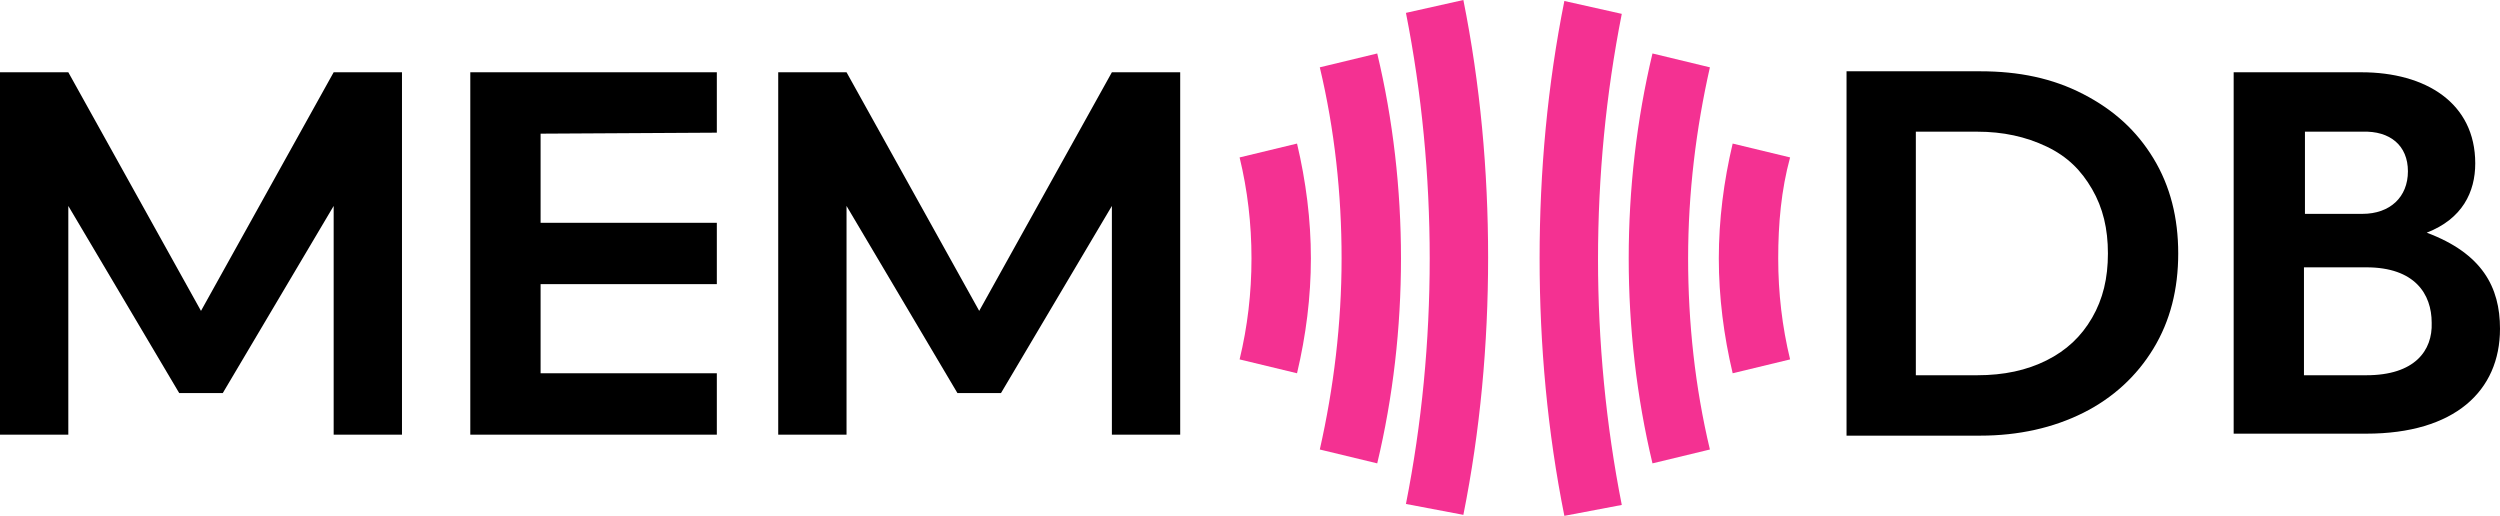
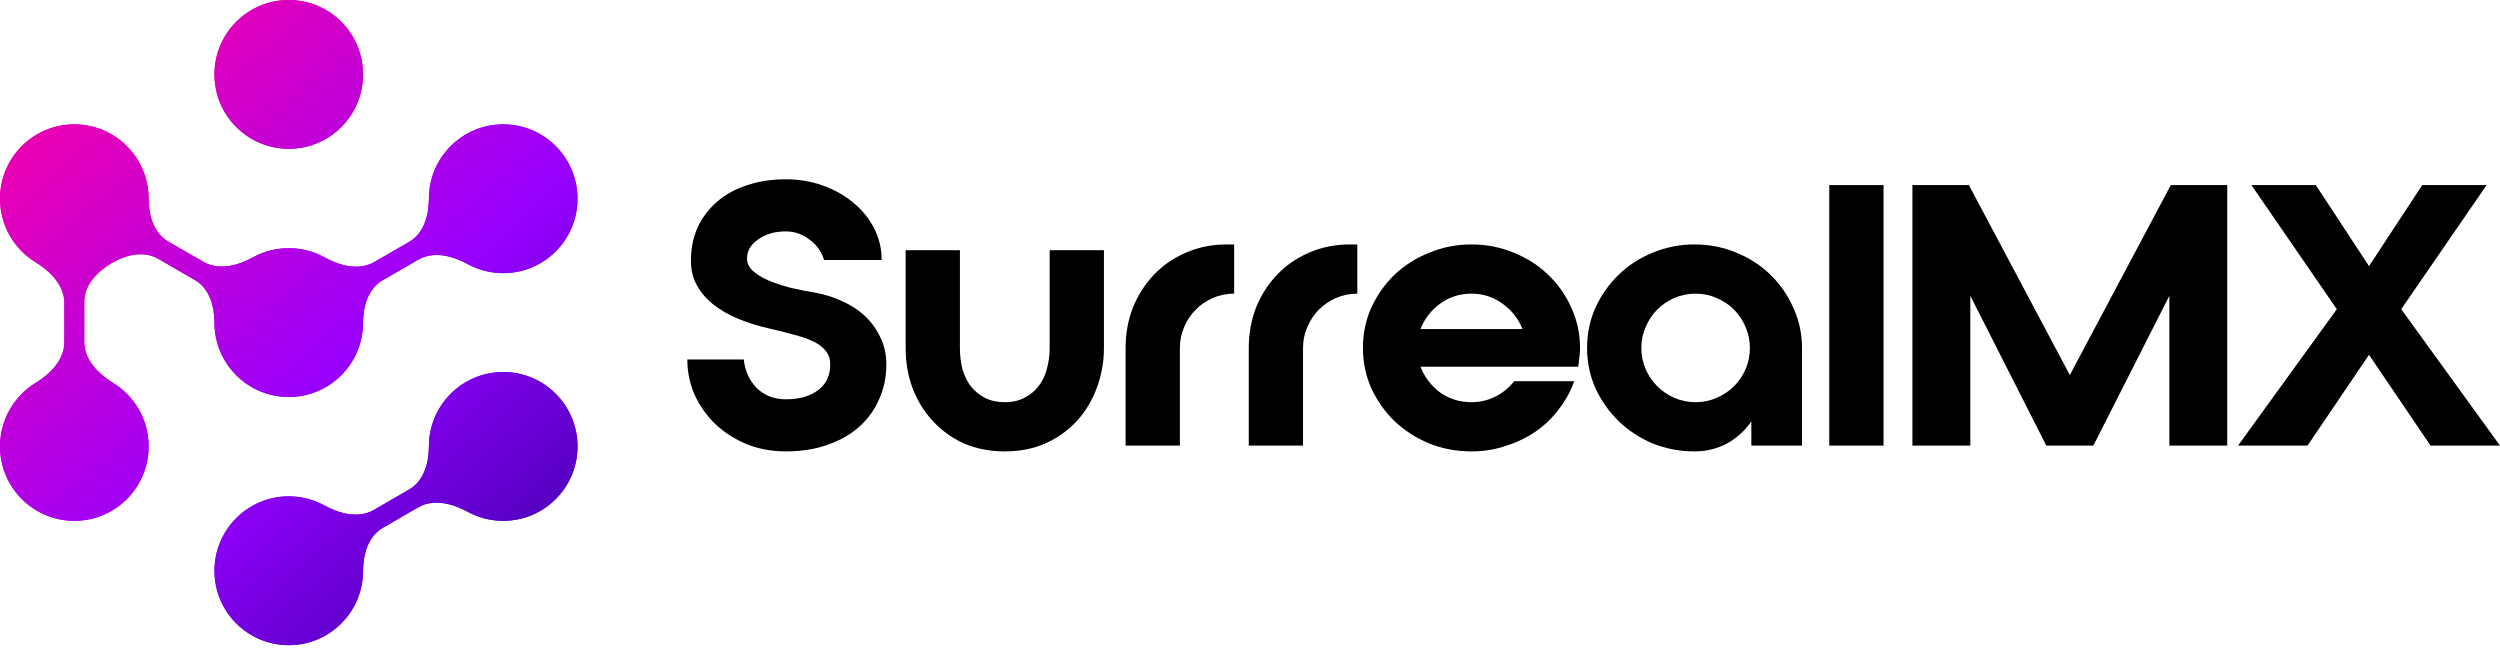
- <svg xmlns="http://www.w3.org/2000/svg" version="1.1" id="Ebene_1" x="0px" y="0px" viewBox="0 0 252.5 52.1" style="enable-background:new 0 0 252.5 52.1;" xml:space="preserve">
-   <style type="text/css">
- 	.st0{fill:#F43192;}
- </style>
-   <path d="M217.5,16c-1.7-2.8-4-4.9-7.1-6.5s-6.5-2.3-10.4-2.3h-13.5V44H200c3.9,0,7.4-0.8,10.4-2.3s5.4-3.7,7.1-6.5s2.5-6,2.5-9.6  C220,22,219.2,18.8,217.5,16z M211.3,32.1c-1.1,1.9-2.6,3.3-4.6,4.3s-4.3,1.5-7,1.5h-6.2V13.3h6.2c2.6,0,4.9,0.5,7,1.5  s3.5,2.4,4.6,4.3c1.1,1.9,1.6,4,1.6,6.5C212.9,28.1,212.4,30.2,211.3,32.1z" />
-   <g>
-     <path class="st0" d="M142,1.3c1.6,8.1,2.4,16.5,2.4,24.8c0,8.4-0.8,16.7-2.4,24.8l5.8,1.1c1.7-8.5,2.5-17.2,2.5-26   s-0.8-17.5-2.5-26L142,1.3z" />
-     <path class="st0" d="M133.3,6.8c1.5,6.3,2.2,12.8,2.2,19.3c0,6.6-0.8,13.1-2.2,19.3l5.8,1.4c1.6-6.7,2.4-13.7,2.4-20.7   s-0.8-14-2.4-20.7L133.3,6.8z" />
-     <path class="st0" d="M125.2,15.9c0.8,3.3,1.2,6.7,1.2,10.2s-0.4,6.9-1.2,10.2l5.8,1.4c0.9-3.8,1.4-7.7,1.4-11.6s-0.5-7.8-1.4-11.6   L125.2,15.9z" />
-     <path class="st0" d="M158,0.1c-1.7,8.5-2.5,17.2-2.5,26s0.8,17.5,2.5,26l5.8-1.1c-1.6-8.1-2.4-16.5-2.4-24.8   c0-8.4,0.8-16.7,2.4-24.8L158,0.1z" />
-     <path class="st0" d="M166.9,5.4c-1.6,6.7-2.4,13.7-2.4,20.7s0.8,14,2.4,20.7l5.8-1.4c-1.5-6.3-2.2-12.8-2.2-19.3   c0-6.6,0.8-13.1,2.2-19.3L166.9,5.4z" />
-     <path class="st0" d="M180.8,15.9l-5.8-1.4c-0.9,3.8-1.4,7.7-1.4,11.6s0.5,7.8,1.4,11.6l5.8-1.4c-0.8-3.3-1.2-6.7-1.2-10.2   S179.9,19.2,180.8,15.9z" />
-   </g>
-   <path d="M245.1,23.5c3.6-1.4,4.9-4.1,4.9-7c0-6.1-5-9.2-11.5-9.2h-9c-0.2,0-0.3,0-0.5,0h-3.4v3.8v28.8v3.9h3.9h3.2h6.3  c8.9,0,13.5-4.3,13.5-10.6C252.5,29,250.7,25.6,245.1,23.5z M243.2,17.3c0,2.6-1.8,4.3-4.6,4.3h-5.8v-8.3h5.8  C241.4,13.2,243.2,14.7,243.2,17.3z M239,37.9h-6.3V27h6.3c4.9,0,6.6,2.7,6.6,5.6C245.7,35.4,243.9,37.9,239,37.9z" />
-   <path d="M72.4,13.4V7.3c-6.1,0-18.8,0-24.9,0c0,11.7,0,24.8,0,36.6c5.8,0,19,0,24.9,0v-6.2c-1.9,0-15.6,0-17.8,0v-9h17.8v-6.2H54.6  v-9L72.4,13.4L72.4,13.4z" />
-   <path d="M33.7,7.3L20.3,31.4L6.9,7.3H0v36.6h6.9c0-5.4,0-14.6,0-23.1l11.2,18.9h4.4l11.2-18.9v23.1h6.9c0-8.7,0-27.8,0-36.6  C40.6,7.3,33.7,7.3,33.7,7.3z" />
-   <path d="M112.3,7.3L98.9,31.4L85.5,7.3h-6.9v36.6h6.9c0-5.4,0-14.6,0-23.1l11.2,18.9h4.4l11.2-18.9v23.1h6.9c0-8.7,0-27.8,0-36.6  C119.2,7.3,112.3,7.3,112.3,7.3z" />
+ <svg xmlns="http://www.w3.org/2000/svg" width="252" height="66" viewBox="0 0 252 66" fill="none">
+   <path d="M225.594 44.918L235.551 31.167L226.943 18.657H233.436L238.797 26.827L244.159 18.657H250.651L242.043 31.167L252.001 44.918H244.998L238.797 35.763L232.597 44.918H225.594Z" fill="black" />
+   <path d="M192.773 44.918V18.657H198.463L208.639 37.805L218.816 18.657H224.505V44.918H218.67V29.818L211.01 44.918H206.269L198.609 29.818V44.918H192.773Z" fill="black" />
+   <path d="M184.391 18.657H189.862V44.918H184.391V18.657Z" fill="black" />
+   <path d="M170.809 24.639C172.317 24.639 173.727 24.918 175.04 25.477C176.353 26.012 177.496 26.754 178.469 27.702C179.441 28.651 180.207 29.757 180.767 31.021C181.35 32.286 181.642 33.635 181.642 35.07V44.918H176.536V42.474C175.903 43.398 175.089 44.14 174.092 44.699C173.095 45.234 172.001 45.501 170.809 45.501C169.326 45.501 167.916 45.234 166.578 44.699C165.265 44.14 164.122 43.386 163.15 42.438C162.177 41.489 161.399 40.383 160.815 39.118C160.256 37.854 159.977 36.505 159.977 35.07C159.977 33.635 160.256 32.286 160.815 31.021C161.399 29.757 162.177 28.651 163.15 27.702C164.122 26.754 165.265 26.012 166.578 25.477C167.916 24.918 169.326 24.639 170.809 24.639ZM170.919 40.541C171.672 40.541 172.378 40.395 173.034 40.103C173.715 39.812 174.299 39.422 174.785 38.936C175.271 38.45 175.66 37.878 175.952 37.222C176.244 36.541 176.39 35.824 176.39 35.07C176.39 34.316 176.244 33.611 175.952 32.955C175.66 32.274 175.271 31.69 174.785 31.204C174.299 30.717 173.715 30.328 173.034 30.037C172.378 29.745 171.672 29.599 170.919 29.599C170.165 29.599 169.448 29.745 168.767 30.037C168.11 30.328 167.539 30.717 167.052 31.204C166.566 31.69 166.177 32.274 165.885 32.955C165.593 33.611 165.448 34.316 165.448 35.07C165.448 35.824 165.593 36.541 165.885 37.222C166.177 37.878 166.566 38.45 167.052 38.936C167.539 39.422 168.11 39.812 168.767 40.103C169.448 40.395 170.165 40.541 170.919 40.541Z" fill="black" />
+   <path d="M148.325 24.639C149.832 24.639 151.255 24.918 152.592 25.477C153.93 26.012 155.085 26.754 156.057 27.702C157.054 28.651 157.832 29.757 158.392 31.021C158.975 32.286 159.267 33.635 159.267 35.07C159.267 35.41 159.243 35.739 159.194 36.055C159.17 36.346 159.133 36.651 159.085 36.967H143.182C143.595 38.012 144.252 38.875 145.152 39.556C146.076 40.213 147.133 40.541 148.325 40.541C149.2 40.541 150.015 40.346 150.769 39.957C151.522 39.568 152.142 39.058 152.629 38.425H158.683C158.319 39.447 157.796 40.395 157.115 41.27C156.459 42.146 155.668 42.9 154.744 43.532C153.845 44.14 152.848 44.614 151.753 44.954C150.684 45.319 149.541 45.501 148.325 45.501C146.817 45.501 145.395 45.234 144.057 44.699C142.72 44.14 141.553 43.386 140.556 42.438C139.583 41.489 138.805 40.383 138.222 39.118C137.662 37.854 137.383 36.505 137.383 35.07C137.383 33.635 137.662 32.286 138.222 31.021C138.805 29.757 139.583 28.651 140.556 27.702C141.553 26.754 142.72 26.012 144.057 25.477C145.395 24.918 146.817 24.639 148.325 24.639ZM153.468 33.173C153.054 32.128 152.386 31.277 151.462 30.62C150.538 29.939 149.492 29.599 148.325 29.599C147.133 29.599 146.076 29.939 145.152 30.62C144.252 31.277 143.595 32.128 143.182 33.173H153.468Z" fill="black" />
+   <path d="M125.875 35.07C125.875 33.635 126.118 32.286 126.604 31.021C127.115 29.757 127.82 28.651 128.72 27.702C129.62 26.754 130.69 26.012 131.93 25.477C133.194 24.918 134.58 24.639 136.088 24.639H136.817V29.599C136.063 29.599 135.346 29.745 134.665 30.037C134.009 30.328 133.437 30.717 132.951 31.204C132.465 31.69 132.076 32.274 131.784 32.955C131.492 33.611 131.346 34.316 131.346 35.07V44.918H125.875V35.07Z" fill="black" />
+   <path d="M113.461 35.07C113.461 33.635 113.704 32.286 114.19 31.021C114.701 29.757 115.406 28.651 116.306 27.702C117.206 26.754 118.275 26.012 119.516 25.477C120.78 24.918 122.166 24.639 123.674 24.639H124.403V29.599C123.649 29.599 122.932 29.745 122.251 30.037C121.595 30.328 121.023 30.717 120.537 31.204C120.051 31.69 119.661 32.274 119.37 32.955C119.078 33.611 118.932 34.316 118.932 35.07V44.918H113.461V35.07Z" fill="black" />
+   <path d="M96.76 25.222V35.07C96.76 35.824 96.845 36.541 97.015 37.222C97.21 37.878 97.49 38.45 97.854 38.936C98.243 39.422 98.718 39.812 99.277 40.103C99.86 40.395 100.529 40.541 101.283 40.541C102.037 40.541 102.693 40.395 103.252 40.103C103.836 39.812 104.31 39.422 104.675 38.936C105.064 38.45 105.344 37.878 105.514 37.222C105.708 36.541 105.806 35.824 105.806 35.07V25.222H111.277V35.07C111.277 36.505 111.033 37.854 110.547 39.118C110.085 40.383 109.416 41.489 108.541 42.438C107.666 43.386 106.608 44.14 105.368 44.699C104.152 45.234 102.79 45.501 101.283 45.501C99.775 45.501 98.401 45.234 97.161 44.699C95.945 44.14 94.9 43.386 94.025 42.438C93.149 41.489 92.468 40.383 91.982 39.118C91.52 37.854 91.289 36.505 91.289 35.07V25.222H96.76Z" fill="black" />
+   <path d="M82.302 29.526C83.202 29.696 84.065 29.976 84.892 30.365C85.743 30.73 86.497 31.216 87.153 31.824C87.81 32.432 88.333 33.149 88.722 33.976C89.135 34.778 89.342 35.702 89.342 36.748C89.342 38.012 89.099 39.179 88.612 40.249C88.15 41.319 87.482 42.243 86.606 43.021C85.731 43.799 84.661 44.407 83.397 44.845C82.156 45.283 80.758 45.501 79.202 45.501C77.792 45.501 76.479 45.258 75.263 44.772C74.047 44.261 72.989 43.581 72.09 42.729C71.214 41.878 70.521 40.894 70.011 39.775C69.524 38.657 69.281 37.477 69.281 36.237H74.971C75.093 37.38 75.53 38.34 76.284 39.118C77.062 39.872 78.035 40.249 79.202 40.249C80.564 40.249 81.646 39.945 82.448 39.337C83.275 38.73 83.688 37.866 83.688 36.748C83.688 36.188 83.542 35.739 83.251 35.398C82.983 35.033 82.582 34.717 82.047 34.45C81.512 34.182 80.856 33.951 80.077 33.757C79.324 33.538 78.46 33.319 77.488 33.1C76.418 32.857 75.409 32.541 74.46 32.152C73.512 31.763 72.673 31.289 71.944 30.73C71.239 30.17 70.679 29.526 70.266 28.797C69.853 28.067 69.646 27.228 69.646 26.28C69.646 25.064 69.865 23.958 70.302 22.961C70.764 21.964 71.409 21.101 72.236 20.371C73.062 19.642 74.059 19.082 75.226 18.693C76.418 18.28 77.743 18.073 79.202 18.073C80.515 18.073 81.755 18.28 82.922 18.693C84.09 19.107 85.111 19.678 85.986 20.408C86.886 21.137 87.591 22 88.102 22.997C88.612 23.97 88.868 25.04 88.868 26.207H83.068C82.825 25.38 82.339 24.699 81.609 24.164C80.904 23.605 80.102 23.325 79.202 23.325C78.108 23.325 77.184 23.593 76.43 24.128C75.676 24.639 75.299 25.283 75.299 26.061C75.299 26.523 75.494 26.936 75.883 27.301C76.296 27.666 76.831 27.994 77.488 28.286C78.144 28.553 78.886 28.797 79.713 29.015C80.564 29.21 81.427 29.38 82.302 29.526Z" fill="black" />
+   <path d="M50.724 37.499C54.86 37.499 58.214 40.857 58.214 44.999C58.214 49.141 54.86 52.499 50.724 52.499C49.42 52.499 48.195 52.166 47.127 51.58C45.585 50.733 43.673 50.257 42.151 51.14L38.564 53.219C37.117 54.058 36.598 55.859 36.598 57.533C36.598 61.675 33.244 65.033 29.107 65.033C24.971 65.033 21.617 61.675 21.617 57.533C21.617 53.391 24.971 50.033 29.107 50.033C30.413 50.033 31.641 50.367 32.709 50.955C34.252 51.805 36.167 52.282 37.691 51.399L41.262 49.328C42.714 48.487 43.233 46.679 43.233 44.999C43.233 40.857 46.587 37.499 50.724 37.499Z" fill="url(#paint0_linear_19420_12101)" />
+   <path d="M50.724 37.499C54.86 37.499 58.214 40.857 58.214 44.999C58.214 49.141 54.86 52.499 50.724 52.499C49.42 52.499 48.195 52.166 47.127 51.58C45.585 50.733 43.673 50.257 42.151 51.14L38.564 53.219C37.117 54.058 36.598 55.859 36.598 57.533C36.598 61.675 33.244 65.033 29.107 65.033C24.971 65.033 21.617 61.675 21.617 57.533C21.617 53.391 24.971 50.033 29.107 50.033C30.413 50.033 31.641 50.367 32.709 50.955C34.252 51.805 36.167 52.282 37.691 51.399L41.262 49.328C42.714 48.487 43.233 46.679 43.233 44.999C43.233 40.857 46.587 37.499 50.724 37.499Z" fill="url(#paint1_linear_19420_12101)" />
+   <path d="M50.722 12.533C54.859 12.533 58.212 15.89 58.212 20.032C58.212 24.175 54.859 27.533 50.722 27.533C49.42 27.533 48.195 27.2 47.128 26.614C45.589 25.77 43.683 25.295 42.163 26.173L38.546 28.262C37.116 29.088 36.596 30.863 36.596 32.516C36.596 36.658 33.243 40.016 29.106 40.016C24.97 40.016 21.616 36.658 21.616 32.516C21.616 30.851 21.095 29.061 19.655 28.23L15.931 26.079C14.488 25.245 12.703 25.67 11.265 26.512C9.824 27.355 8.496 28.713 8.496 30.385V34.483C8.496 36.248 9.872 37.669 11.378 38.587C13.539 39.902 14.982 42.282 14.982 44.999C14.982 49.141 11.628 52.499 7.491 52.499C3.355 52.499 0.001 49.141 0.001 44.999C0.001 42.282 1.444 39.903 3.604 38.587C5.109 37.67 6.485 36.249 6.485 34.484V30.548C6.485 28.783 5.109 27.362 3.603 26.445C1.443 25.129 0 22.75 0 20.032C0 15.89 3.353 12.533 7.49 12.533C11.627 12.533 14.98 15.89 14.98 20.032C14.98 21.706 15.502 23.507 16.949 24.343L20.509 26.398C22.035 27.28 23.949 26.798 25.491 25.945C26.563 25.353 27.795 25.016 29.106 25.016C30.422 25.016 31.658 25.355 32.733 25.952C34.277 26.809 36.196 27.295 37.725 26.412L41.252 24.375C42.71 23.533 43.232 21.718 43.232 20.032C43.232 15.89 46.586 12.533 50.722 12.533Z" fill="url(#paint2_linear_19420_12101)" />
+   <path d="M50.722 12.533C54.859 12.533 58.212 15.89 58.212 20.032C58.212 24.175 54.859 27.533 50.722 27.533C49.42 27.533 48.195 27.2 47.128 26.614C45.589 25.77 43.683 25.295 42.163 26.173L38.546 28.262C37.116 29.088 36.596 30.863 36.596 32.516C36.596 36.658 33.243 40.016 29.106 40.016C24.97 40.016 21.616 36.658 21.616 32.516C21.616 30.851 21.095 29.061 19.655 28.23L15.931 26.079C14.488 25.245 12.703 25.67 11.265 26.512C9.824 27.355 8.496 28.713 8.496 30.385V34.483C8.496 36.248 9.872 37.669 11.378 38.587C13.539 39.902 14.982 42.282 14.982 44.999C14.982 49.141 11.628 52.499 7.491 52.499C3.355 52.499 0.001 49.141 0.001 44.999C0.001 42.282 1.444 39.903 3.604 38.587C5.109 37.67 6.485 36.249 6.485 34.484V30.548C6.485 28.783 5.109 27.362 3.603 26.445C1.443 25.129 0 22.75 0 20.032C0 15.89 3.353 12.533 7.49 12.533C11.627 12.533 14.98 15.89 14.98 20.032C14.98 21.706 15.502 23.507 16.949 24.343L20.509 26.398C22.035 27.28 23.949 26.798 25.491 25.945C26.563 25.353 27.795 25.016 29.106 25.016C30.422 25.016 31.658 25.355 32.733 25.952C34.277 26.809 36.196 27.295 37.725 26.412L41.252 24.375C42.71 23.533 43.232 21.718 43.232 20.032C43.232 15.89 46.586 12.533 50.722 12.533Z" fill="url(#paint3_linear_19420_12101)" />
+   <path d="M29.106 0C33.243 0 36.596 3.358 36.596 7.5C36.596 11.642 33.243 15 29.106 15C24.97 15 21.616 11.642 21.616 7.5C21.616 3.358 24.97 0 29.106 0Z" fill="url(#paint4_linear_19420_12101)" />
+   <path d="M29.106 0C33.243 0 36.596 3.358 36.596 7.5C36.596 11.642 33.243 15 29.106 15C24.97 15 21.616 11.642 21.616 7.5C21.616 3.358 24.97 0 29.106 0Z" fill="url(#paint5_linear_19420_12101)" />
+   <defs>
+     <linearGradient id="paint0_linear_19420_12101" x1="20.065" y1="-14.42" x2="73.842" y2="45.07" gradientUnits="userSpaceOnUse">
+       <stop stop-color="#FF00A0" />
+       <stop offset="0.605" stop-color="#9600FF" />
+       <stop offset="1" stop-color="#4000AE" />
+     </linearGradient>
+     <linearGradient id="paint1_linear_19420_12101" x1="20.065" y1="-14.42" x2="73.842" y2="45.07" gradientUnits="userSpaceOnUse">
+       <stop stop-color="#FF00A0" />
+       <stop offset="0.605" stop-color="#9600FF" />
+       <stop offset="1" stop-color="#4000AE" />
+     </linearGradient>
+     <linearGradient id="paint2_linear_19420_12101" x1="20.065" y1="-14.42" x2="73.842" y2="45.07" gradientUnits="userSpaceOnUse">
+       <stop stop-color="#FF00A0" />
+       <stop offset="0.605" stop-color="#9600FF" />
+       <stop offset="1" stop-color="#4000AE" />
+     </linearGradient>
+     <linearGradient id="paint3_linear_19420_12101" x1="20.065" y1="-14.42" x2="73.842" y2="45.07" gradientUnits="userSpaceOnUse">
+       <stop stop-color="#FF00A0" />
+       <stop offset="0.605" stop-color="#9600FF" />
+       <stop offset="1" stop-color="#4000AE" />
+     </linearGradient>
+     <linearGradient id="paint4_linear_19420_12101" x1="20.065" y1="-14.42" x2="73.842" y2="45.07" gradientUnits="userSpaceOnUse">
+       <stop stop-color="#FF00A0" />
+       <stop offset="0.605" stop-color="#9600FF" />
+       <stop offset="1" stop-color="#4000AE" />
+     </linearGradient>
+     <linearGradient id="paint5_linear_19420_12101" x1="20.065" y1="-14.42" x2="73.842" y2="45.07" gradientUnits="userSpaceOnUse">
+       <stop stop-color="#FF00A0" />
+       <stop offset="0.605" stop-color="#9600FF" />
+       <stop offset="1" stop-color="#4000AE" />
+     </linearGradient>
+   </defs>
</svg>
